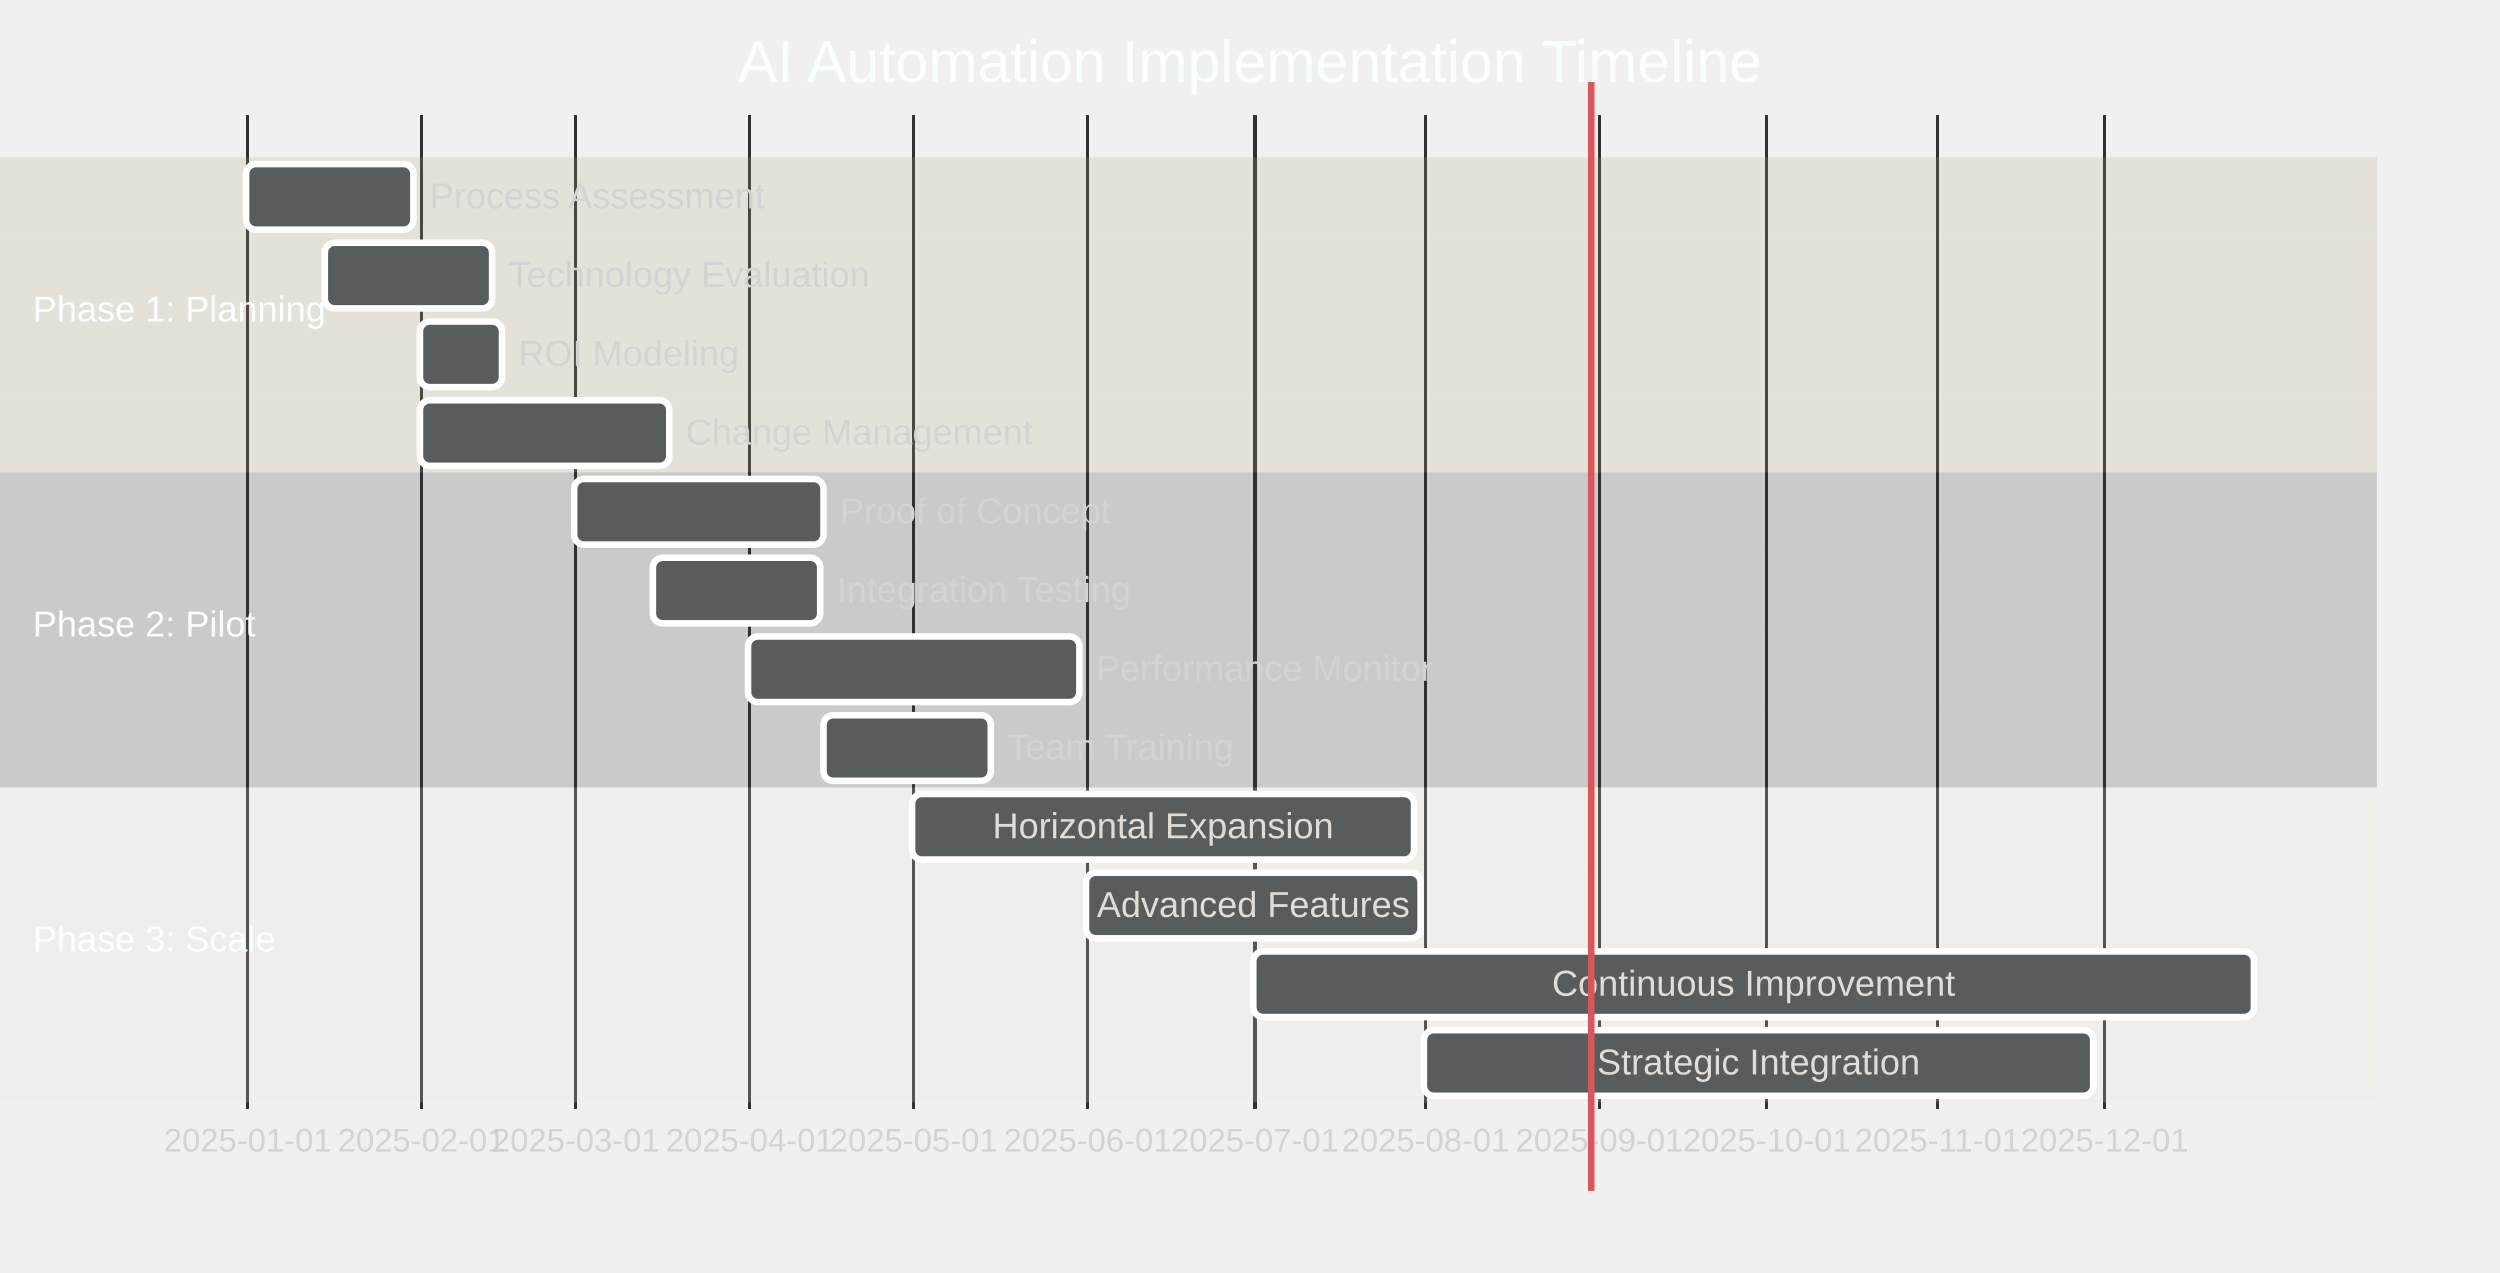
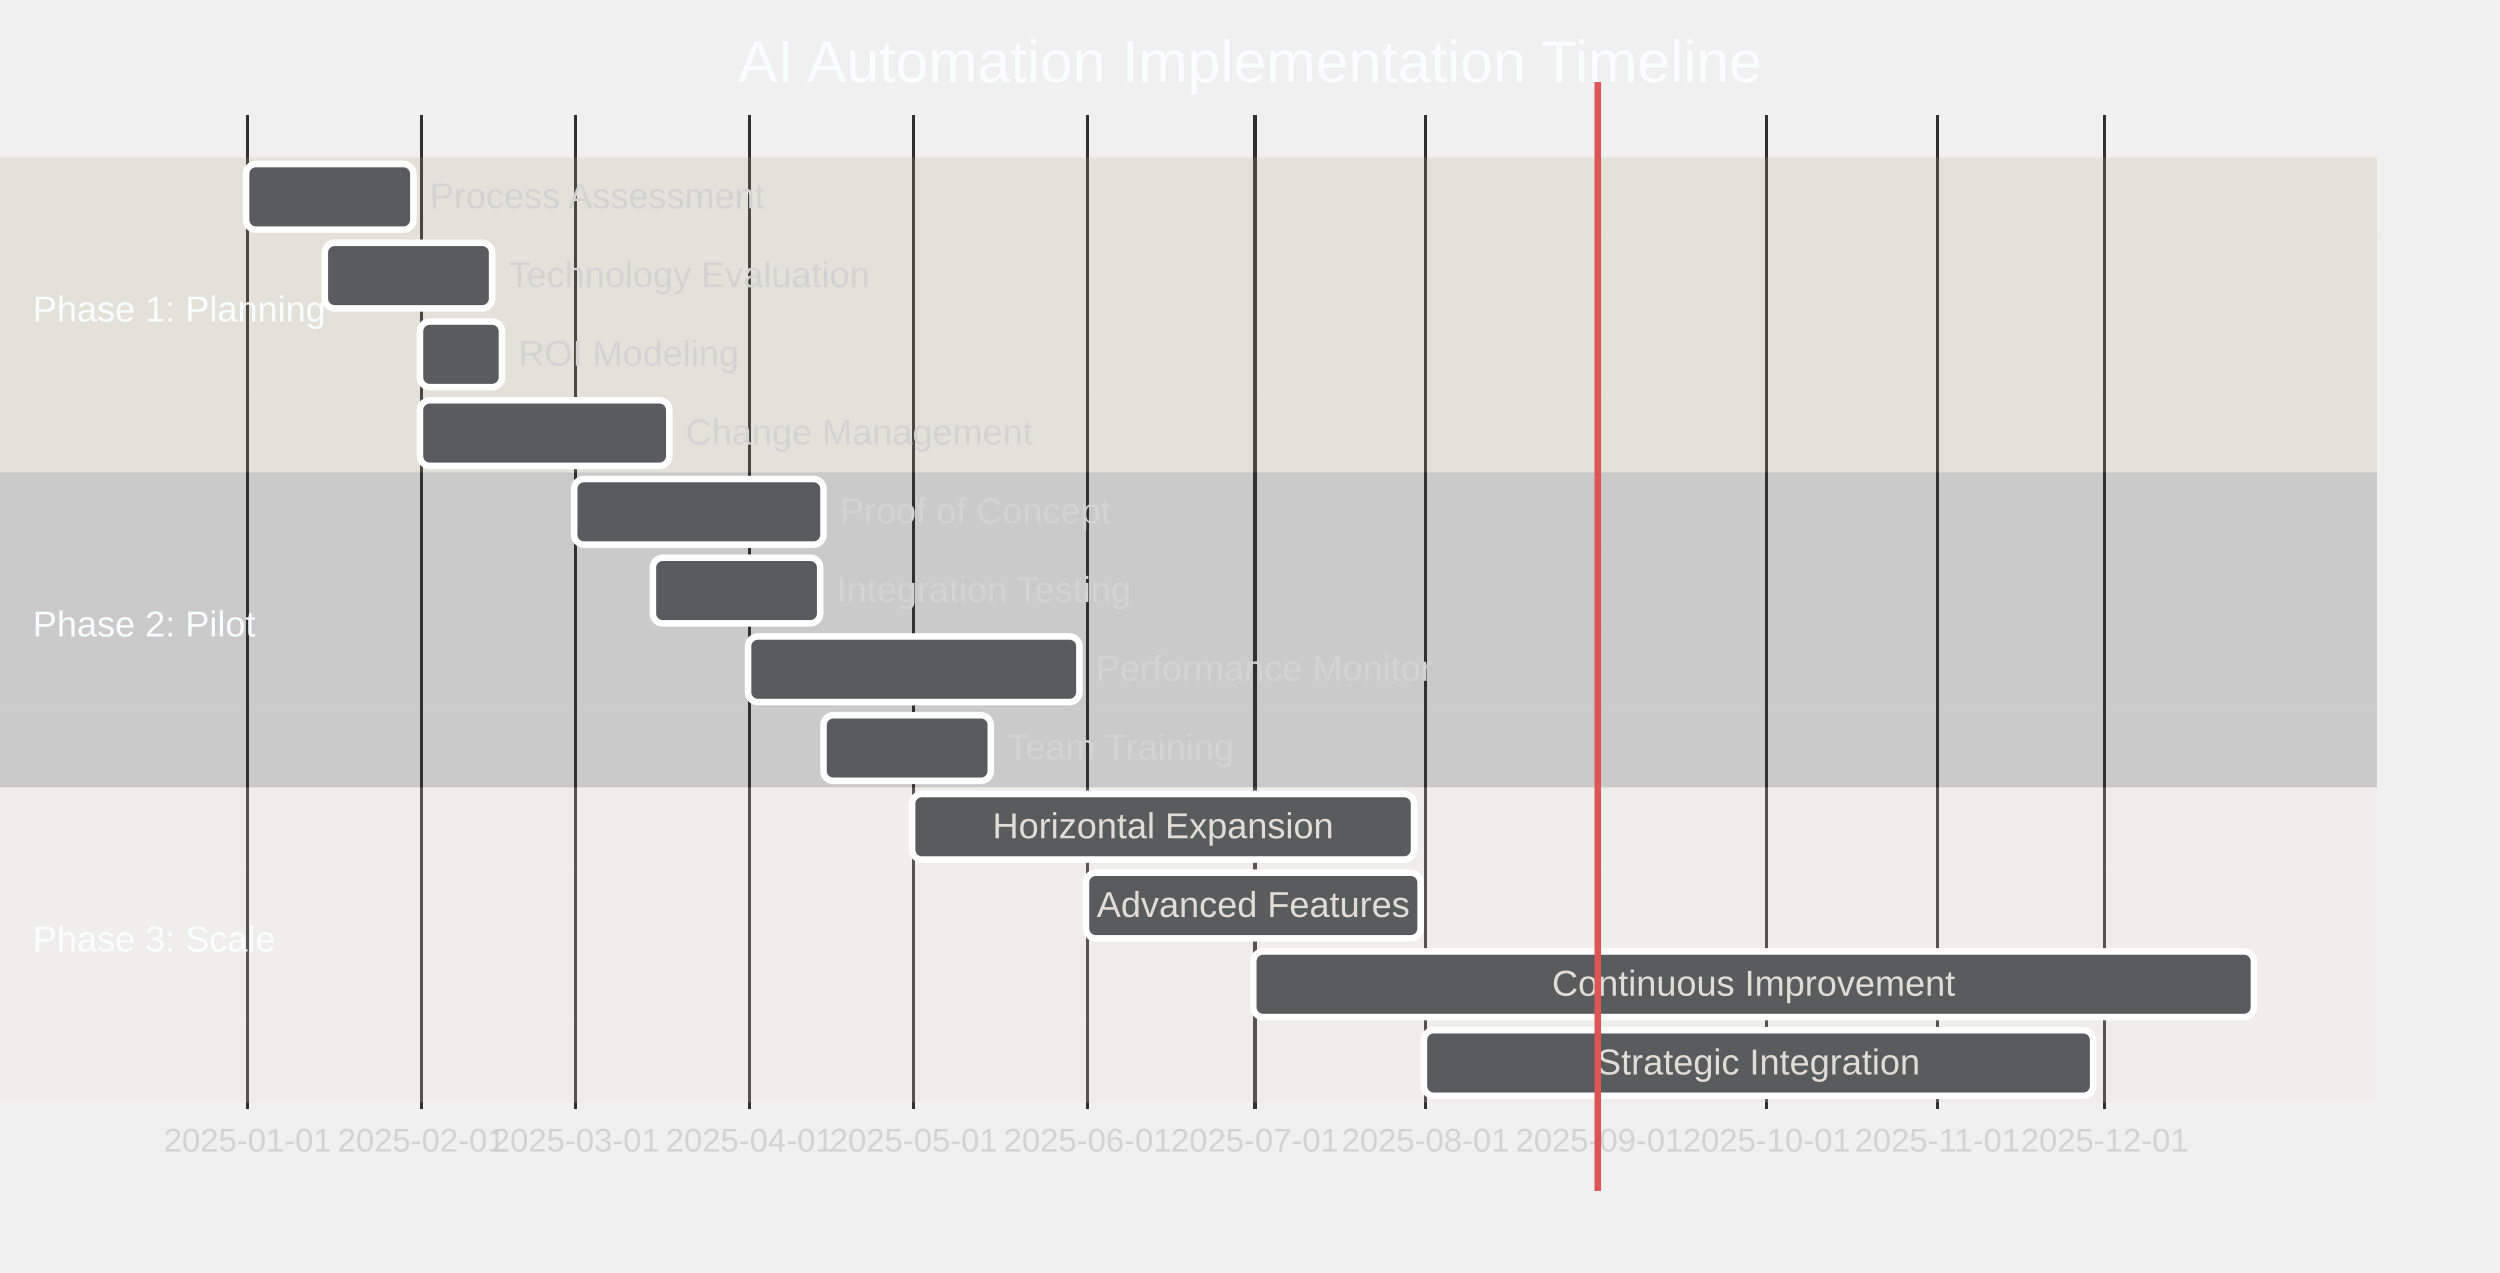
<svg xmlns="http://www.w3.org/2000/svg" aria-roledescription="gantt" role="graphics-document document" style="max-width: 762px; background-color: transparent;" viewBox="0 0 762 388" width="100%" id="my-svg">
  <style>#my-svg{font-family:"trebuchet ms",verdana,arial,sans-serif;font-size:16px;fill:#ccc;}#my-svg .error-icon{fill:#a44141;}#my-svg .error-text{fill:#ddd;stroke:#ddd;}#my-svg .edge-thickness-normal{stroke-width:2px;}#my-svg .edge-thickness-thick{stroke-width:3.5px;}#my-svg .edge-pattern-solid{stroke-dasharray:0;}#my-svg .edge-pattern-dashed{stroke-dasharray:3;}#my-svg .edge-pattern-dotted{stroke-dasharray:2;}#my-svg .marker{fill:lightgrey;stroke:lightgrey;}#my-svg .marker.cross{stroke:lightgrey;}#my-svg svg{font-family:"trebuchet ms",verdana,arial,sans-serif;font-size:16px;}#my-svg .mermaid-main-font{font-family:var(--mermaid-font-family, "trebuchet ms", verdana, arial, sans-serif);}#my-svg .exclude-range{fill:hsl(52.941, 28.814%, 48.431%);}#my-svg .section{stroke:none;opacity:0.2;}#my-svg .section0{fill:hsl(52.941, 28.814%, 58.431%);}#my-svg .section2{fill:#EAE8D9;}#my-svg .section1,#my-svg .section3{fill:#333;opacity:0.2;}#my-svg .sectionTitle0{fill:#F9FFFE;}#my-svg .sectionTitle1{fill:#F9FFFE;}#my-svg .sectionTitle2{fill:#F9FFFE;}#my-svg .sectionTitle3{fill:#F9FFFE;}#my-svg .sectionTitle{text-anchor:start;font-family:var(--mermaid-font-family, "trebuchet ms", verdana, arial, sans-serif);}#my-svg .grid .tick{stroke:lightgrey;opacity:0.8;shape-rendering:crispEdges;}#my-svg .grid .tick text{font-family:"trebuchet ms",verdana,arial,sans-serif;fill:#ccc;}#my-svg .grid path{stroke-width:0;}#my-svg .today{fill:none;stroke:#DB5757;stroke-width:2px;}#my-svg .task{stroke-width:2;}#my-svg .taskText{text-anchor:middle;font-family:var(--mermaid-font-family, "trebuchet ms", verdana, arial, sans-serif);}#my-svg .taskTextOutsideRight{fill:hsl(28.571, 17.355%, 86.275%);text-anchor:start;font-family:var(--mermaid-font-family, "trebuchet ms", verdana, arial, sans-serif);}#my-svg .taskTextOutsideLeft{fill:hsl(28.571, 17.355%, 86.275%);text-anchor:end;}#my-svg .task.clickable{cursor:pointer;}#my-svg .taskText.clickable{cursor:pointer;fill:#003163!important;font-weight:bold;}#my-svg .taskTextOutsideLeft.clickable{cursor:pointer;fill:#003163!important;font-weight:bold;}#my-svg .taskTextOutsideRight.clickable{cursor:pointer;fill:#003163!important;font-weight:bold;}#my-svg .taskText0,#my-svg .taskText1,#my-svg .taskText2,#my-svg .taskText3{fill:hsl(28.571, 17.355%, 86.275%);}#my-svg .task0,#my-svg .task1,#my-svg .task2,#my-svg .task3{fill:hsl(180, 1.587%, 35.353%);stroke:#ffffff;}#my-svg .taskTextOutside0,#my-svg .taskTextOutside2{fill:lightgrey;}#my-svg .taskTextOutside1,#my-svg .taskTextOutside3{fill:lightgrey;}#my-svg .active0,#my-svg .active1,#my-svg .active2,#my-svg .active3{fill:#81B1DB;stroke:#ffffff;}#my-svg .activeText0,#my-svg .activeText1,#my-svg .activeText2,#my-svg .activeText3{fill:hsl(28.571, 17.355%, 86.275%)!important;}#my-svg .done0,#my-svg .done1,#my-svg .done2,#my-svg .done3{stroke:grey;fill:lightgrey;stroke-width:2;}#my-svg .doneText0,#my-svg .doneText1,#my-svg .doneText2,#my-svg .doneText3{fill:hsl(28.571, 17.355%, 86.275%)!important;}#my-svg .crit0,#my-svg .crit1,#my-svg .crit2,#my-svg .crit3{stroke:#E83737;fill:#E83737;stroke-width:2;}#my-svg .activeCrit0,#my-svg .activeCrit1,#my-svg .activeCrit2,#my-svg .activeCrit3{stroke:#E83737;fill:#81B1DB;stroke-width:2;}#my-svg .doneCrit0,#my-svg .doneCrit1,#my-svg .doneCrit2,#my-svg .doneCrit3{stroke:#E83737;fill:lightgrey;stroke-width:2;cursor:pointer;shape-rendering:crispEdges;}#my-svg .milestone{transform:rotate(45deg) scale(0.8,0.8);}#my-svg .milestoneText{font-style:italic;}#my-svg .doneCritText0,#my-svg .doneCritText1,#my-svg .doneCritText2,#my-svg .doneCritText3{fill:hsl(28.571, 17.355%, 86.275%)!important;}#my-svg .activeCritText0,#my-svg .activeCritText1,#my-svg .activeCritText2,#my-svg .activeCritText3{fill:hsl(28.571, 17.355%, 86.275%)!important;}#my-svg .titleText{text-anchor:middle;font-size:18px;fill:#F9FFFE;font-family:var(--mermaid-font-family, "trebuchet ms", verdana, arial, sans-serif);}#my-svg :root{--mermaid-font-family:"trebuchet ms",verdana,arial,sans-serif;}</style>
  <g />
  <g text-anchor="middle" font-family="sans-serif" font-size="10" fill="none" transform="translate(75, 338)" class="grid">
    <path d="M0.5,-303V0.5H612.5V-303" stroke="currentColor" class="domain" />
    <g transform="translate(0.5,0)" opacity="1" class="tick">
      <line y2="-303" stroke="currentColor" />
      <text style="text-anchor: middle;" font-size="10" stroke="none" dy="1em" y="3" fill="#000">2025-01-01</text>
    </g>
    <g transform="translate(53.5,0)" opacity="1" class="tick">
      <line y2="-303" stroke="currentColor" />
      <text style="text-anchor: middle;" font-size="10" stroke="none" dy="1em" y="3" fill="#000">2025-02-01</text>
    </g>
    <g transform="translate(100.5,0)" opacity="1" class="tick">
      <line y2="-303" stroke="currentColor" />
      <text style="text-anchor: middle;" font-size="10" stroke="none" dy="1em" y="3" fill="#000">2025-03-01</text>
    </g>
    <g transform="translate(153.5,0)" opacity="1" class="tick">
      <line y2="-303" stroke="currentColor" />
      <text style="text-anchor: middle;" font-size="10" stroke="none" dy="1em" y="3" fill="#000">2025-04-01</text>
    </g>
    <g transform="translate(203.5,0)" opacity="1" class="tick">
      <line y2="-303" stroke="currentColor" />
      <text style="text-anchor: middle;" font-size="10" stroke="none" dy="1em" y="3" fill="#000">2025-05-01</text>
    </g>
    <g transform="translate(256.5,0)" opacity="1" class="tick">
      <line y2="-303" stroke="currentColor" />
      <text style="text-anchor: middle;" font-size="10" stroke="none" dy="1em" y="3" fill="#000">2025-06-01</text>
    </g>
    <g transform="translate(307.5,0)" opacity="1" class="tick">
      <line y2="-303" stroke="currentColor" />
      <text style="text-anchor: middle;" font-size="10" stroke="none" dy="1em" y="3" fill="#000">2025-07-01</text>
    </g>
    <g transform="translate(359.5,0)" opacity="1" class="tick">
      <line y2="-303" stroke="currentColor" />
      <text style="text-anchor: middle;" font-size="10" stroke="none" dy="1em" y="3" fill="#000">2025-08-01</text>
    </g>
    <g transform="translate(412.5,0)" opacity="1" class="tick">
      <line y2="-303" stroke="currentColor" />
      <text style="text-anchor: middle;" font-size="10" stroke="none" dy="1em" y="3" fill="#000">2025-09-01</text>
    </g>
    <g transform="translate(463.5,0)" opacity="1" class="tick">
      <line y2="-303" stroke="currentColor" />
      <text style="text-anchor: middle;" font-size="10" stroke="none" dy="1em" y="3" fill="#000">2025-10-01</text>
    </g>
    <g transform="translate(515.5,0)" opacity="1" class="tick">
      <line y2="-303" stroke="currentColor" />
      <text style="text-anchor: middle;" font-size="10" stroke="none" dy="1em" y="3" fill="#000">2025-11-01</text>
    </g>
    <g transform="translate(566.5,0)" opacity="1" class="tick">
      <line y2="-303" stroke="currentColor" />
      <text style="text-anchor: middle;" font-size="10" stroke="none" dy="1em" y="3" fill="#000">2025-12-01</text>
    </g>
  </g>
  <g>
    <rect class="section section0" height="24" width="724.5" y="48" x="0" />
    <rect class="section section0" height="24" width="724.5" y="72" x="0" />
    <rect class="section section0" height="24" width="724.5" y="96" x="0" />
    <rect class="section section0" height="24" width="724.5" y="120" x="0" />
    <rect class="section section1" height="24" width="724.5" y="144" x="0" />
    <rect class="section section1" height="24" width="724.5" y="168" x="0" />
    <rect class="section section1" height="24" width="724.5" y="192" x="0" />
    <rect class="section section1" height="24" width="724.5" y="216" x="0" />
    <rect class="section section2" height="24" width="724.5" y="240" x="0" />
    <rect class="section section2" height="24" width="724.5" y="264" x="0" />
    <rect class="section section2" height="24" width="724.5" y="288" x="0" />
    <rect class="section section2" height="24" width="724.5" y="312" x="0" />
  </g>
  <g>
    <rect class="task task0" transform-origin="100.5px 60px" height="20" width="51" y="50" x="75" ry="3" rx="3" id="task1" />
    <rect class="task task0" transform-origin="124.5px 84px" height="20" width="51" y="74" x="99" ry="3" rx="3" id="task2" />
    <rect class="task task0" transform-origin="140.5px 108px" height="20" width="25" y="98" x="128" ry="3" rx="3" id="task3" />
    <rect class="task task0" transform-origin="166px 132px" height="20" width="76" y="122" x="128" ry="3" rx="3" id="task4" />
    <rect class="task task1" transform-origin="213px 156px" height="20" width="76" y="146" x="175" ry="3" rx="3" id="task5" />
    <rect class="task task1" transform-origin="224.5px 180px" height="20" width="51" y="170" x="199" ry="3" rx="3" id="task6" />
    <rect class="task task1" transform-origin="278.5px 204px" height="20" width="101" y="194" x="228" ry="3" rx="3" id="task7" />
    <rect class="task task1" transform-origin="276.5px 228px" height="20" width="51" y="218" x="251" ry="3" rx="3" id="task8" />
    <rect class="task task2" transform-origin="354.5px 252px" height="20" width="153" y="242" x="278" ry="3" rx="3" id="task9" />
    <rect class="task task2" transform-origin="382px 276px" height="20" width="102" y="266" x="331" ry="3" rx="3" id="task10" />
    <rect class="task task2" transform-origin="534.5px 300px" height="20" width="305" y="290" x="382" ry="3" rx="3" id="task11" />
    <rect class="task task2" transform-origin="536px 324px" height="20" width="204" y="314" x="434" ry="3" rx="3" id="task12" />
    <text class="taskTextOutsideRight taskTextOutside0  width-102.09375" y="63.5" x="131" font-size="11" id="task1-text">Process Assessment     </text>
    <text class="taskTextOutsideRight taskTextOutside0  width-110.078125" y="87.5" x="155" font-size="11" id="task2-text">Technology Evaluation  </text>
    <text class="taskTextOutsideRight taskTextOutside0  width-67.265625" y="111.5" x="158" font-size="11" id="task3-text">ROI Modeling          </text>
    <text class="taskTextOutsideRight taskTextOutside0  width-105.796875" y="135.5" x="209" font-size="11" id="task4-text">Change Management     </text>
    <text class="taskTextOutsideRight taskTextOutside1  width-82.5625" y="159.5" x="256" font-size="11" id="task5-text">Proof of Concept      </text>
    <text class="taskTextOutsideRight taskTextOutside1  width-89.703125" y="183.5" x="255" font-size="11" id="task6-text">Integration Testing   </text>
    <text class="taskTextOutsideRight taskTextOutside1  width-103.04296875" y="207.5" x="334" font-size="11" id="task7-text">Performance Monitor   </text>
    <text class="taskTextOutsideRight taskTextOutside1  width-69.09375" y="231.5" x="307" font-size="11" id="task8-text">Team Training         </text>
    <text class="taskText taskText2  width-103.953125" y="255.5" x="354.5" font-size="11" id="task9-text">Horizontal Expansion  </text>
    <text class="taskText taskText2  width-95.890625" y="279.5" x="382" font-size="11" id="task10-text">Advanced Features     </text>
    <text class="taskText taskText2  width-122.90625" y="303.5" x="534.5" font-size="11" id="task11-text">Continuous Improvement</text>
    <text class="taskText taskText2  width-98.453125" y="327.5" x="536" font-size="11" id="task12-text">Strategic Integration </text>
  </g>
  <g>
    <text class="sectionTitle sectionTitle0" font-size="11" y="98" x="10" dy="0em">
      <tspan x="10" alignment-baseline="central">Phase 1: Planning</tspan>
    </text>
    <text class="sectionTitle sectionTitle1" font-size="11" y="194" x="10" dy="0em">
      <tspan x="10" alignment-baseline="central">Phase 2: Pilot</tspan>
    </text>
    <text class="sectionTitle sectionTitle2" font-size="11" y="290" x="10" dy="0em">
      <tspan x="10" alignment-baseline="central">Phase 3: Scale</tspan>
    </text>
  </g>
  <g class="today">
-     <line class="today" y2="363" y1="25" x2="485" x1="485" />
+     <line class="today" y2="363" y1="25" x2="487" x1="487" />
  </g>
  <text class="titleText" y="25" x="381">AI Automation Implementation Timeline</text>
</svg>
